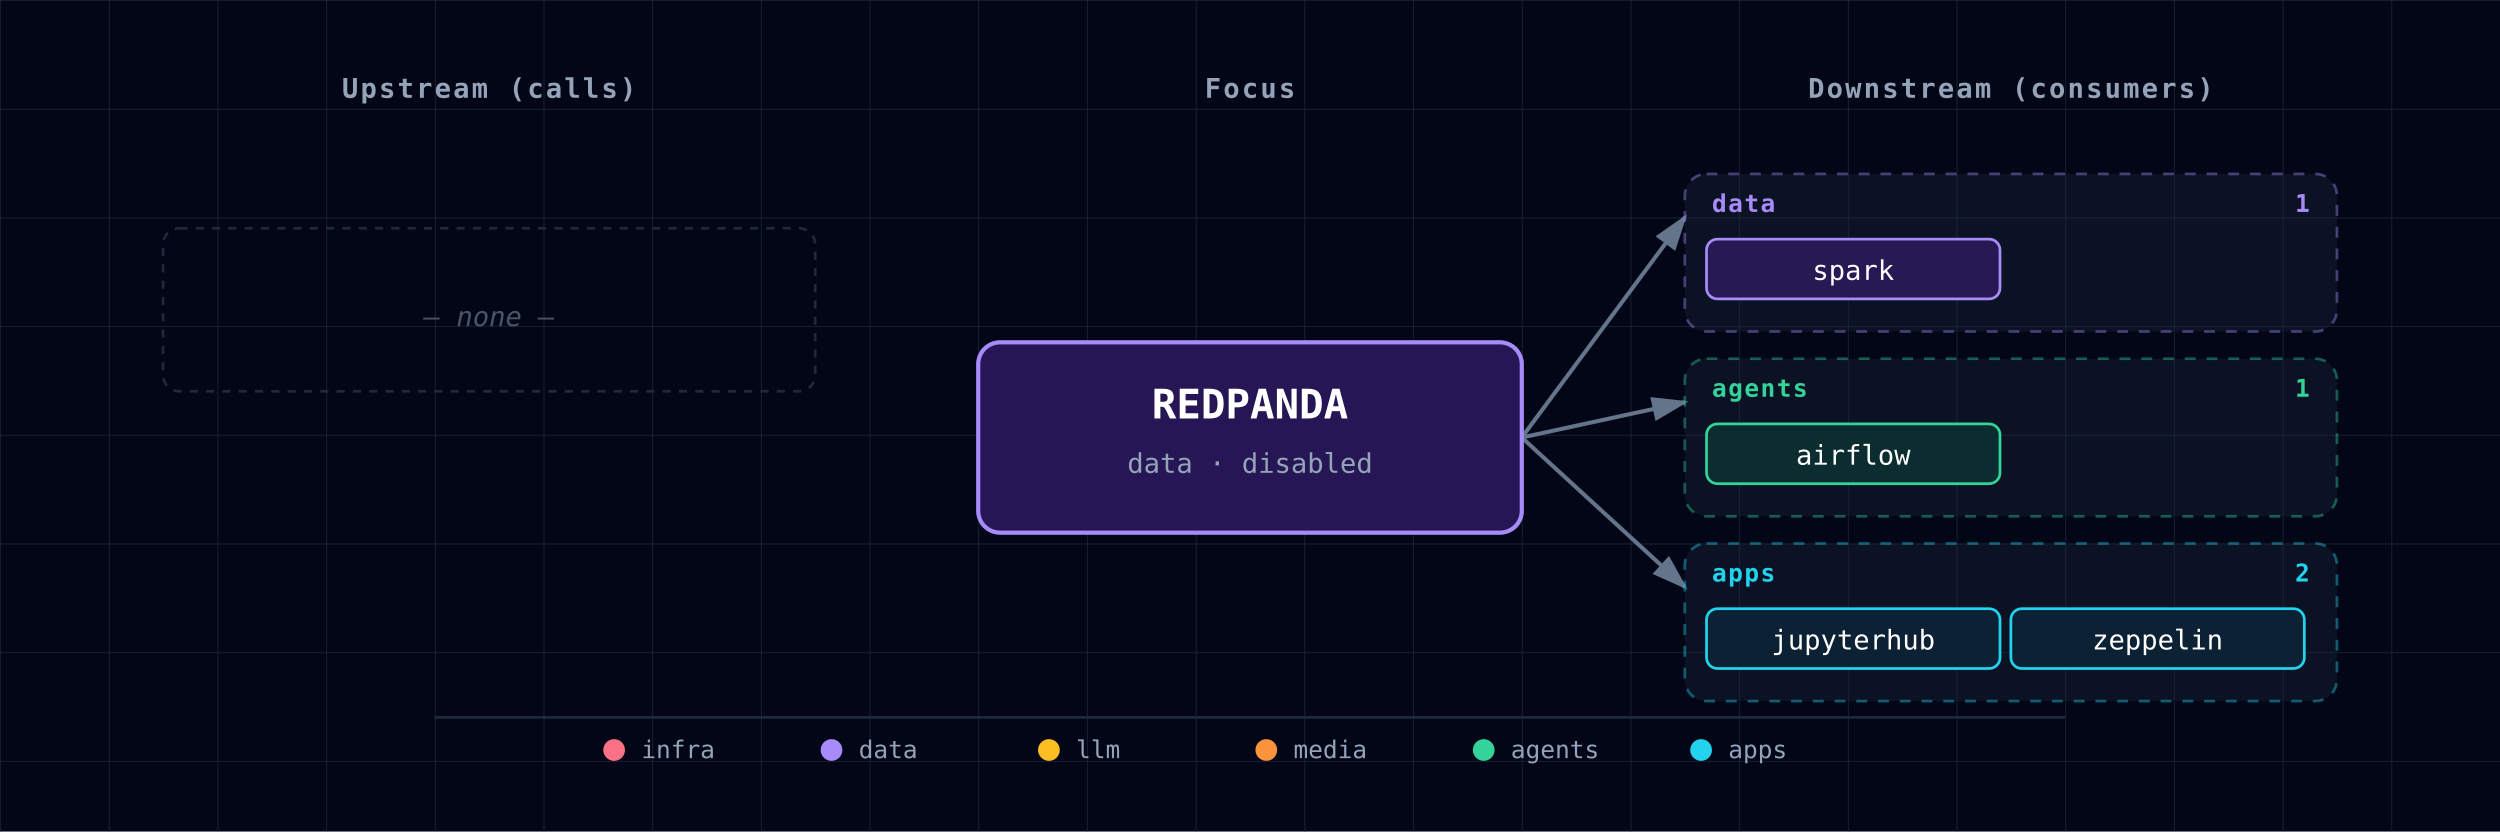
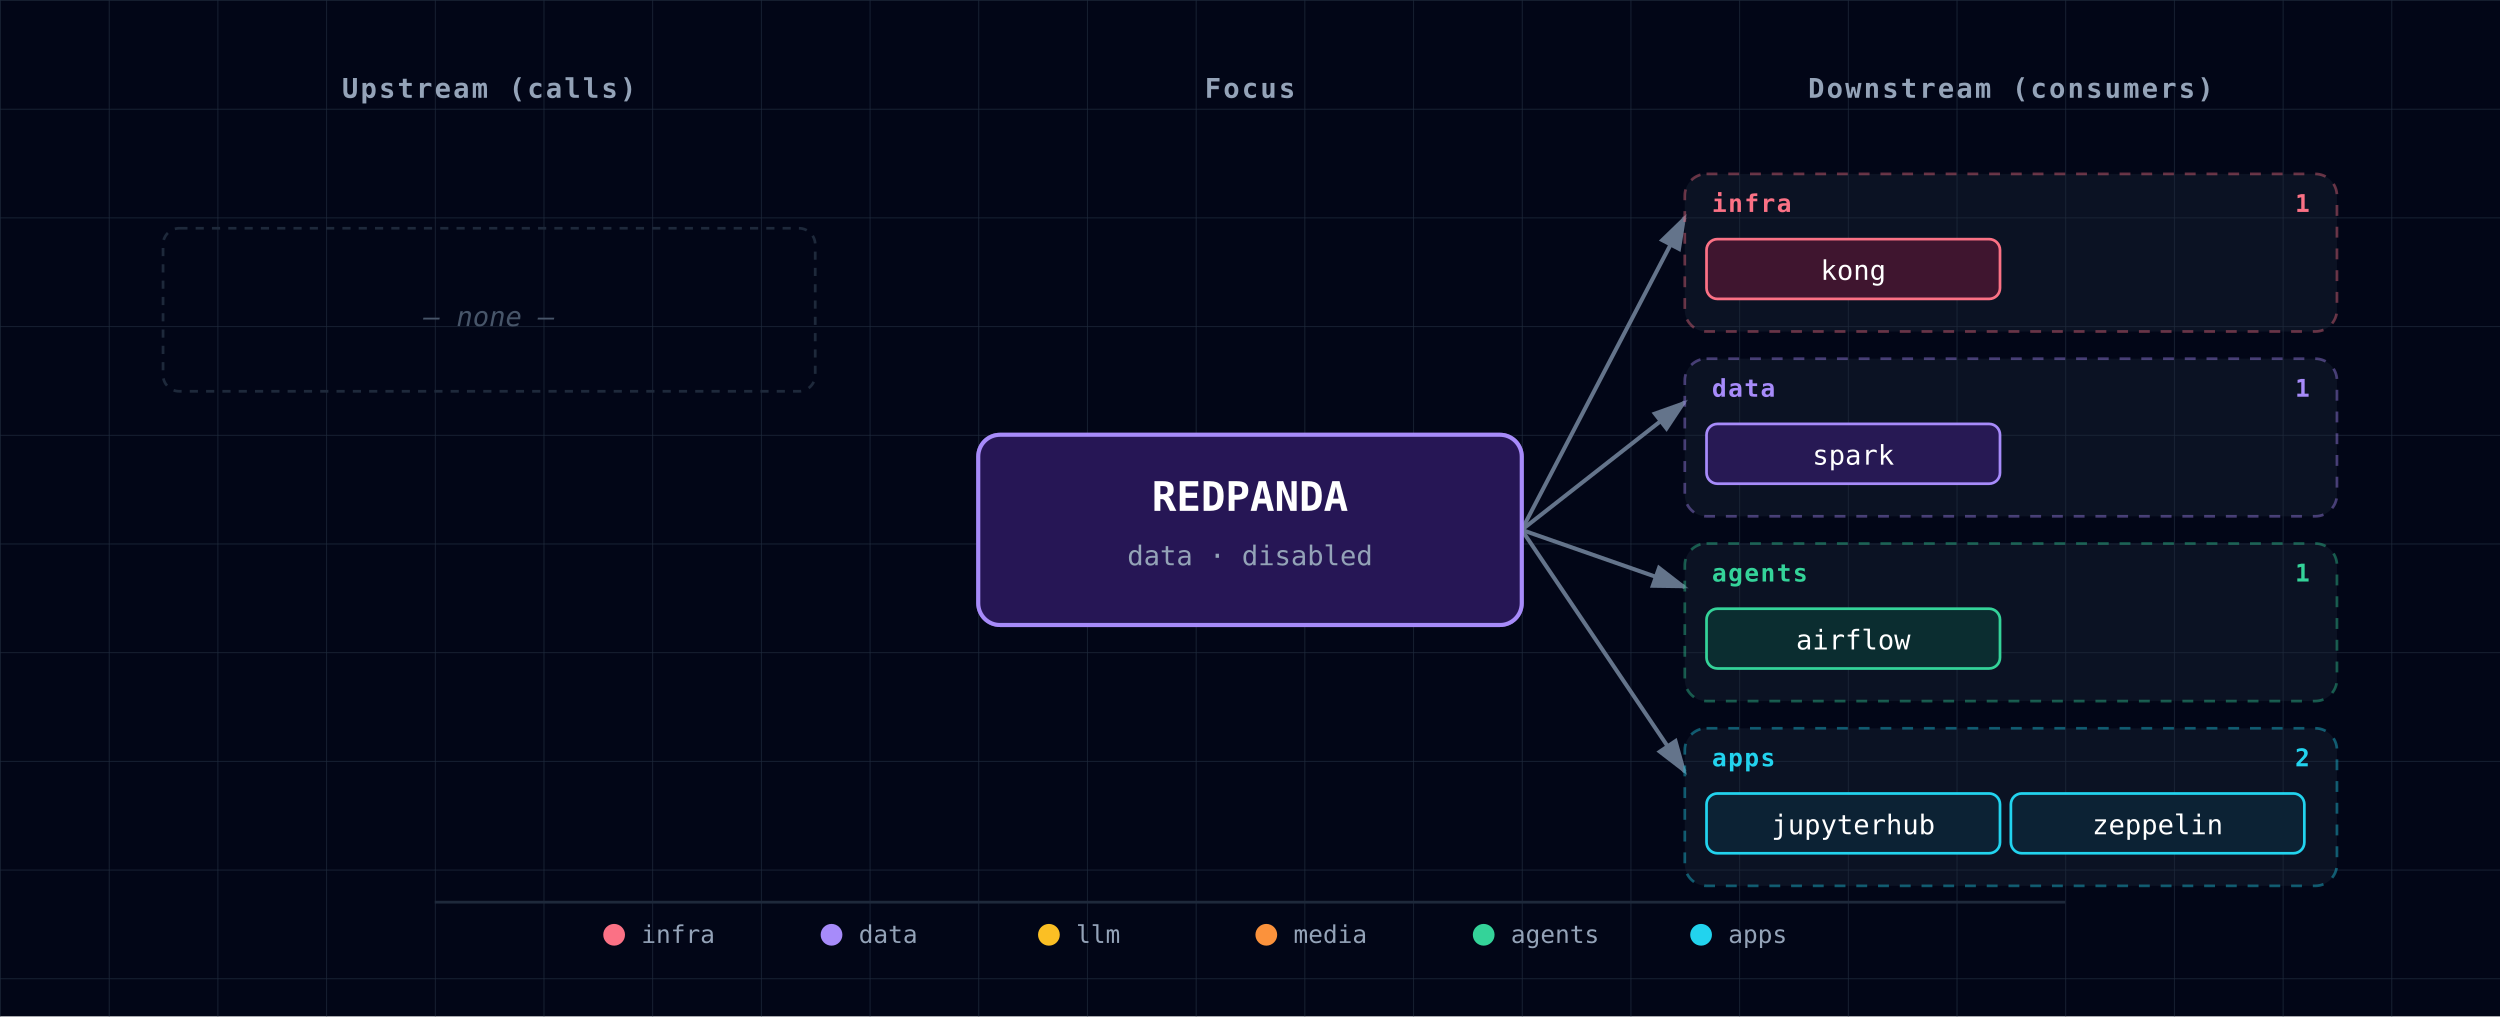
- <svg xmlns="http://www.w3.org/2000/svg" viewBox="0 0 920 306" font-family="'JetBrains Mono', 'Fira Code', Menlo, Consolas, monospace">
+ <svg xmlns="http://www.w3.org/2000/svg" viewBox="0 0 920 374" font-family="'JetBrains Mono', 'Fira Code', Menlo, Consolas, monospace">
  <defs>
    <pattern id="grid" width="40" height="40" patternUnits="userSpaceOnUse">
      <path d="M 40 0 L 0 0 0 40" fill="none" stroke="#1e293b" stroke-width="0.5" />
    </pattern>
    <marker id="arrowhead" markerWidth="9" markerHeight="6" refX="8" refY="3" orient="auto">
      <polygon points="0 0, 9 3, 0 6" fill="#64748b" />
    </marker>
    <filter id="focus-glow" x="-50%" y="-50%" width="200%" height="200%">
      <feGaussianBlur in="SourceAlpha" stdDeviation="6" />
      <feFlood flood-color="#a78bfa" flood-opacity="0.6" />
      <feComposite in2="SourceAlpha" operator="in" />
      <feMerge>
        <feMergeNode />
        <feMergeNode in="SourceGraphic" />
      </feMerge>
    </filter>
  </defs>
-   <rect width="920" height="306" fill="#020617" />
-   <rect width="920" height="306" fill="url(#grid)" />
+   <rect width="920" height="374" fill="#020617" />
+   <rect width="920" height="374" fill="url(#grid)" />
  <text x="180" y="36" fill="#94a3b8" font-size="10" font-weight="600" text-anchor="middle" letter-spacing="0.08em">Upstream (calls)</text>
  <text x="460" y="36" fill="#94a3b8" font-size="10" font-weight="600" text-anchor="middle" letter-spacing="0.08em">Focus</text>
  <text x="740" y="36" fill="#94a3b8" font-size="10" font-weight="600" text-anchor="middle" letter-spacing="0.08em">Downstream (consumers)</text>
-   <line x1="560" y1="161" x2="620" y2="80" stroke="#64748b" stroke-width="1.5" marker-end="url(#arrowhead)" />
-   <line x1="560" y1="161" x2="620" y2="148" stroke="#64748b" stroke-width="1.5" marker-end="url(#arrowhead)" />
-   <line x1="560" y1="161" x2="620" y2="216" stroke="#64748b" stroke-width="1.5" marker-end="url(#arrowhead)" />
+   <line x1="560" y1="195" x2="620" y2="80" stroke="#64748b" stroke-width="1.5" marker-end="url(#arrowhead)" />
+   <line x1="560" y1="195" x2="620" y2="148" stroke="#64748b" stroke-width="1.5" marker-end="url(#arrowhead)" />
+   <line x1="560" y1="195" x2="620" y2="216" stroke="#64748b" stroke-width="1.5" marker-end="url(#arrowhead)" />
+   <line x1="560" y1="195" x2="620" y2="284" stroke="#64748b" stroke-width="1.5" marker-end="url(#arrowhead)" />
  <g>
    <rect x="60" y="84" width="240" height="60" rx="6" fill="none" stroke="#1e293b" stroke-width="1" stroke-dasharray="3,3" />
    <text x="180" y="120" fill="#475569" font-size="10" font-style="italic" text-anchor="middle">— none —</text>
  </g>
  <g>
    <g class="cluster">
-       <rect x="620" y="64" width="240" height="58" rx="8" fill="rgba(30,41,59,0.35)" stroke="#a78bfa" stroke-width="1" stroke-dasharray="4,4" stroke-opacity="0.4" />
-       <text x="630" y="78" fill="#a78bfa" font-size="9" font-weight="700" text-anchor="start" style="letter-spacing:0.06em;text-transform:uppercase;">data</text>
-       <text x="850" y="78" fill="#a78bfa" font-size="9" font-weight="600" text-anchor="end">1</text>
+       <rect x="620" y="64" width="240" height="58" rx="8" fill="rgba(30,41,59,0.35)" stroke="#fb7185" stroke-width="1" stroke-dasharray="4,4" stroke-opacity="0.4" />
+       <text x="630" y="78" fill="#fb7185" font-size="9" font-weight="700" text-anchor="start" style="letter-spacing:0.06em;text-transform:uppercase;">infra</text>
+       <text x="850" y="78" fill="#fb7185" font-size="9" font-weight="600" text-anchor="end">1</text>
    </g>
    <g>
      <rect x="628" y="88" width="108" height="22" rx="4" fill="#0f172a" />
-       <rect x="628" y="88" width="108" height="22" rx="4" fill="rgba(76, 29, 149, 0.4)" stroke="#a78bfa" stroke-width="1" />
-       <text x="682" y="103" fill="white" font-size="10" text-anchor="middle">spark</text>
+       <rect x="628" y="88" width="108" height="22" rx="4" fill="rgba(136, 19, 55, 0.4)" stroke="#fb7185" stroke-width="1" />
+       <text x="682" y="103" fill="white" font-size="10" text-anchor="middle">kong</text>
    </g>
    <g class="cluster">
-       <rect x="620" y="132" width="240" height="58" rx="8" fill="rgba(30,41,59,0.35)" stroke="#34d399" stroke-width="1" stroke-dasharray="4,4" stroke-opacity="0.4" />
-       <text x="630" y="146" fill="#34d399" font-size="9" font-weight="700" text-anchor="start" style="letter-spacing:0.06em;text-transform:uppercase;">agents</text>
-       <text x="850" y="146" fill="#34d399" font-size="9" font-weight="600" text-anchor="end">1</text>
+       <rect x="620" y="132" width="240" height="58" rx="8" fill="rgba(30,41,59,0.35)" stroke="#a78bfa" stroke-width="1" stroke-dasharray="4,4" stroke-opacity="0.4" />
+       <text x="630" y="146" fill="#a78bfa" font-size="9" font-weight="700" text-anchor="start" style="letter-spacing:0.06em;text-transform:uppercase;">data</text>
+       <text x="850" y="146" fill="#a78bfa" font-size="9" font-weight="600" text-anchor="end">1</text>
    </g>
    <g>
      <rect x="628" y="156" width="108" height="22" rx="4" fill="#0f172a" />
-       <rect x="628" y="156" width="108" height="22" rx="4" fill="rgba(6, 78, 59, 0.4)" stroke="#34d399" stroke-width="1" />
-       <text x="682" y="171" fill="white" font-size="10" text-anchor="middle">airflow</text>
+       <rect x="628" y="156" width="108" height="22" rx="4" fill="rgba(76, 29, 149, 0.4)" stroke="#a78bfa" stroke-width="1" />
+       <text x="682" y="171" fill="white" font-size="10" text-anchor="middle">spark</text>
    </g>
    <g class="cluster">
-       <rect x="620" y="200" width="240" height="58" rx="8" fill="rgba(30,41,59,0.35)" stroke="#22d3ee" stroke-width="1" stroke-dasharray="4,4" stroke-opacity="0.4" />
-       <text x="630" y="214" fill="#22d3ee" font-size="9" font-weight="700" text-anchor="start" style="letter-spacing:0.06em;text-transform:uppercase;">apps</text>
-       <text x="850" y="214" fill="#22d3ee" font-size="9" font-weight="600" text-anchor="end">2</text>
+       <rect x="620" y="200" width="240" height="58" rx="8" fill="rgba(30,41,59,0.35)" stroke="#34d399" stroke-width="1" stroke-dasharray="4,4" stroke-opacity="0.4" />
+       <text x="630" y="214" fill="#34d399" font-size="9" font-weight="700" text-anchor="start" style="letter-spacing:0.06em;text-transform:uppercase;">agents</text>
+       <text x="850" y="214" fill="#34d399" font-size="9" font-weight="600" text-anchor="end">1</text>
    </g>
    <g>
      <rect x="628" y="224" width="108" height="22" rx="4" fill="#0f172a" />
-       <rect x="628" y="224" width="108" height="22" rx="4" fill="rgba(8, 51, 68, 0.4)" stroke="#22d3ee" stroke-width="1" />
-       <text x="682" y="239" fill="white" font-size="10" text-anchor="middle">jupyterhub</text>
+       <rect x="628" y="224" width="108" height="22" rx="4" fill="rgba(6, 78, 59, 0.4)" stroke="#34d399" stroke-width="1" />
+       <text x="682" y="239" fill="white" font-size="10" text-anchor="middle">airflow</text>
+     </g>
+     <g class="cluster">
+       <rect x="620" y="268" width="240" height="58" rx="8" fill="rgba(30,41,59,0.35)" stroke="#22d3ee" stroke-width="1" stroke-dasharray="4,4" stroke-opacity="0.4" />
+       <text x="630" y="282" fill="#22d3ee" font-size="9" font-weight="700" text-anchor="start" style="letter-spacing:0.06em;text-transform:uppercase;">apps</text>
+       <text x="850" y="282" fill="#22d3ee" font-size="9" font-weight="600" text-anchor="end">2</text>
    </g>
    <g>
-       <rect x="740" y="224" width="108" height="22" rx="4" fill="#0f172a" />
-       <rect x="740" y="224" width="108" height="22" rx="4" fill="rgba(8, 51, 68, 0.4)" stroke="#22d3ee" stroke-width="1" />
-       <text x="794" y="239" fill="white" font-size="10" text-anchor="middle">zeppelin</text>
+       <rect x="628" y="292" width="108" height="22" rx="4" fill="#0f172a" />
+       <rect x="628" y="292" width="108" height="22" rx="4" fill="rgba(8, 51, 68, 0.4)" stroke="#22d3ee" stroke-width="1" />
+       <text x="682" y="307" fill="white" font-size="10" text-anchor="middle">jupyterhub</text>
+     </g>
+     <g>
+       <rect x="740" y="292" width="108" height="22" rx="4" fill="#0f172a" />
+       <rect x="740" y="292" width="108" height="22" rx="4" fill="rgba(8, 51, 68, 0.4)" stroke="#22d3ee" stroke-width="1" />
+       <text x="794" y="307" fill="white" font-size="10" text-anchor="middle">zeppelin</text>
    </g>
  </g>
  <g class="focus" filter="url(#focus-glow)">
-     <rect x="360" y="126" width="200" height="70" rx="8" fill="#0f172a" />
-     <rect x="360" y="126" width="200" height="70" rx="8" fill="rgba(76, 29, 149, 0.4)" stroke="#a78bfa" stroke-width="1.5" />
-     <text x="460" y="154" fill="white" font-size="15" font-weight="700" text-anchor="middle">REDPANDA</text>
-     <text x="460" y="174" fill="#94a3b8" font-size="10" text-anchor="middle">data · disabled</text>
+     <rect x="360" y="160" width="200" height="70" rx="8" fill="#0f172a" />
+     <rect x="360" y="160" width="200" height="70" rx="8" fill="rgba(76, 29, 149, 0.4)" stroke="#a78bfa" stroke-width="1.5" />
+     <text x="460" y="188" fill="white" font-size="15" font-weight="700" text-anchor="middle">REDPANDA</text>
+     <text x="460" y="208" fill="#94a3b8" font-size="10" text-anchor="middle">data · disabled</text>
  </g>
  <g class="legend">
-     <line x1="160" y1="264" x2="760" y2="264" stroke="#1e293b" stroke-width="1" />
-     <circle cx="226" cy="276" r="4" fill="#fb7185" />
-     <text x="236" y="279" fill="#94a3b8" font-size="9" font-weight="400" text-anchor="start">infra</text>
-     <circle cx="306" cy="276" r="4" fill="#a78bfa" />
-     <text x="316" y="279" fill="#94a3b8" font-size="9" font-weight="400" text-anchor="start">data</text>
-     <circle cx="386" cy="276" r="4" fill="#fbbf24" />
-     <text x="396" y="279" fill="#94a3b8" font-size="9" font-weight="400" text-anchor="start">llm</text>
-     <circle cx="466" cy="276" r="4" fill="#fb923c" />
-     <text x="476" y="279" fill="#94a3b8" font-size="9" font-weight="400" text-anchor="start">media</text>
-     <circle cx="546" cy="276" r="4" fill="#34d399" />
-     <text x="556" y="279" fill="#94a3b8" font-size="9" font-weight="400" text-anchor="start">agents</text>
-     <circle cx="626" cy="276" r="4" fill="#22d3ee" />
-     <text x="636" y="279" fill="#94a3b8" font-size="9" font-weight="400" text-anchor="start">apps</text>
+     <line x1="160" y1="332" x2="760" y2="332" stroke="#1e293b" stroke-width="1" />
+     <circle cx="226" cy="344" r="4" fill="#fb7185" />
+     <text x="236" y="347" fill="#94a3b8" font-size="9" font-weight="400" text-anchor="start">infra</text>
+     <circle cx="306" cy="344" r="4" fill="#a78bfa" />
+     <text x="316" y="347" fill="#94a3b8" font-size="9" font-weight="400" text-anchor="start">data</text>
+     <circle cx="386" cy="344" r="4" fill="#fbbf24" />
+     <text x="396" y="347" fill="#94a3b8" font-size="9" font-weight="400" text-anchor="start">llm</text>
+     <circle cx="466" cy="344" r="4" fill="#fb923c" />
+     <text x="476" y="347" fill="#94a3b8" font-size="9" font-weight="400" text-anchor="start">media</text>
+     <circle cx="546" cy="344" r="4" fill="#34d399" />
+     <text x="556" y="347" fill="#94a3b8" font-size="9" font-weight="400" text-anchor="start">agents</text>
+     <circle cx="626" cy="344" r="4" fill="#22d3ee" />
+     <text x="636" y="347" fill="#94a3b8" font-size="9" font-weight="400" text-anchor="start">apps</text>
  </g>
</svg>
